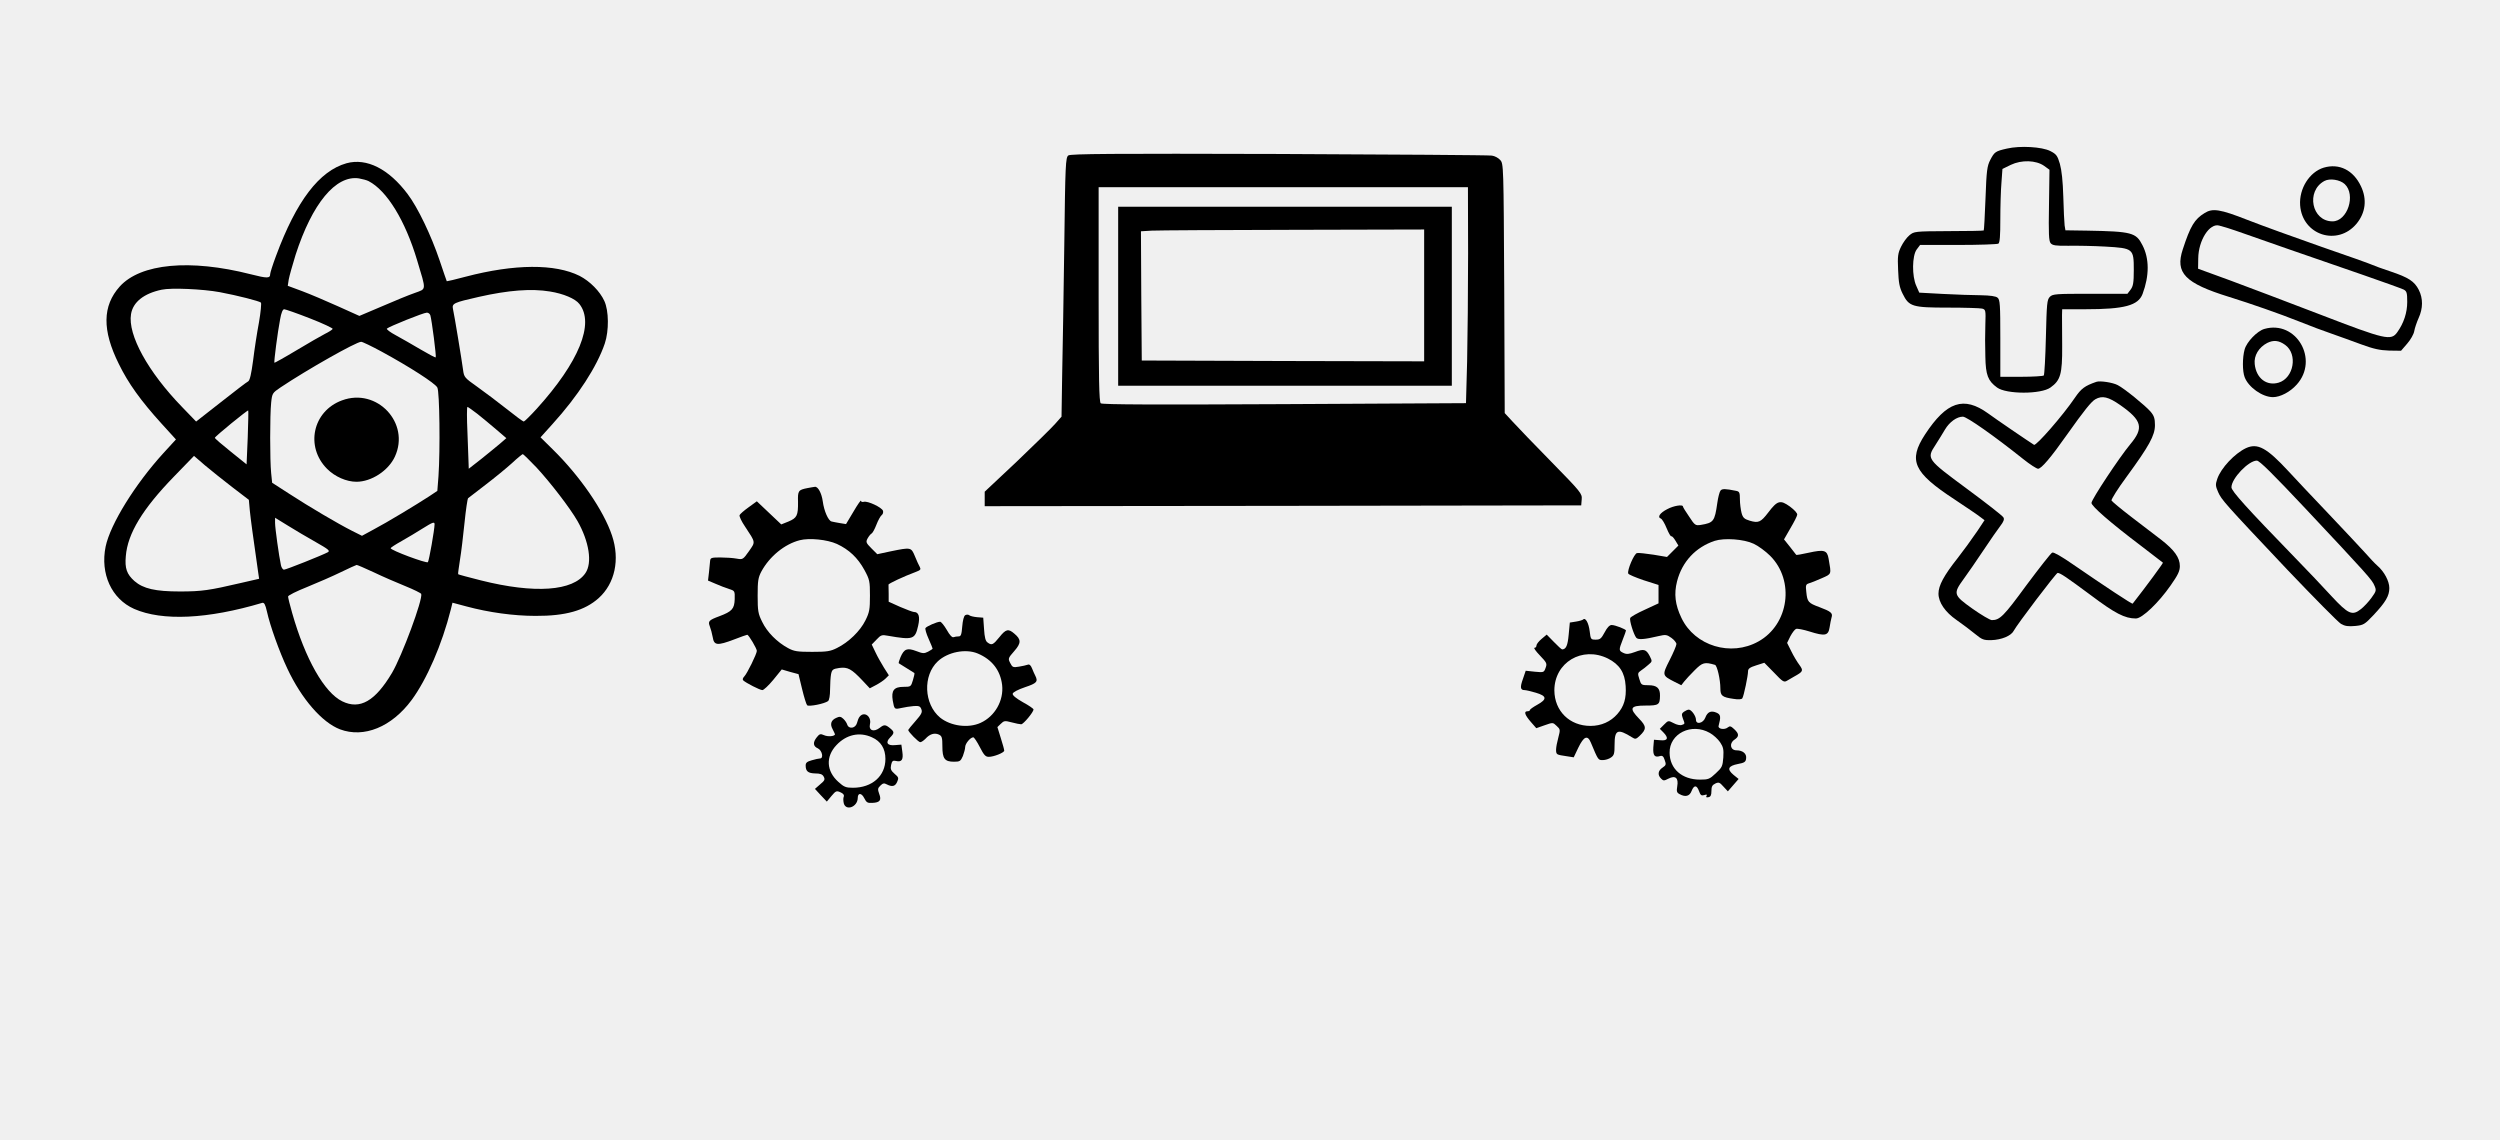
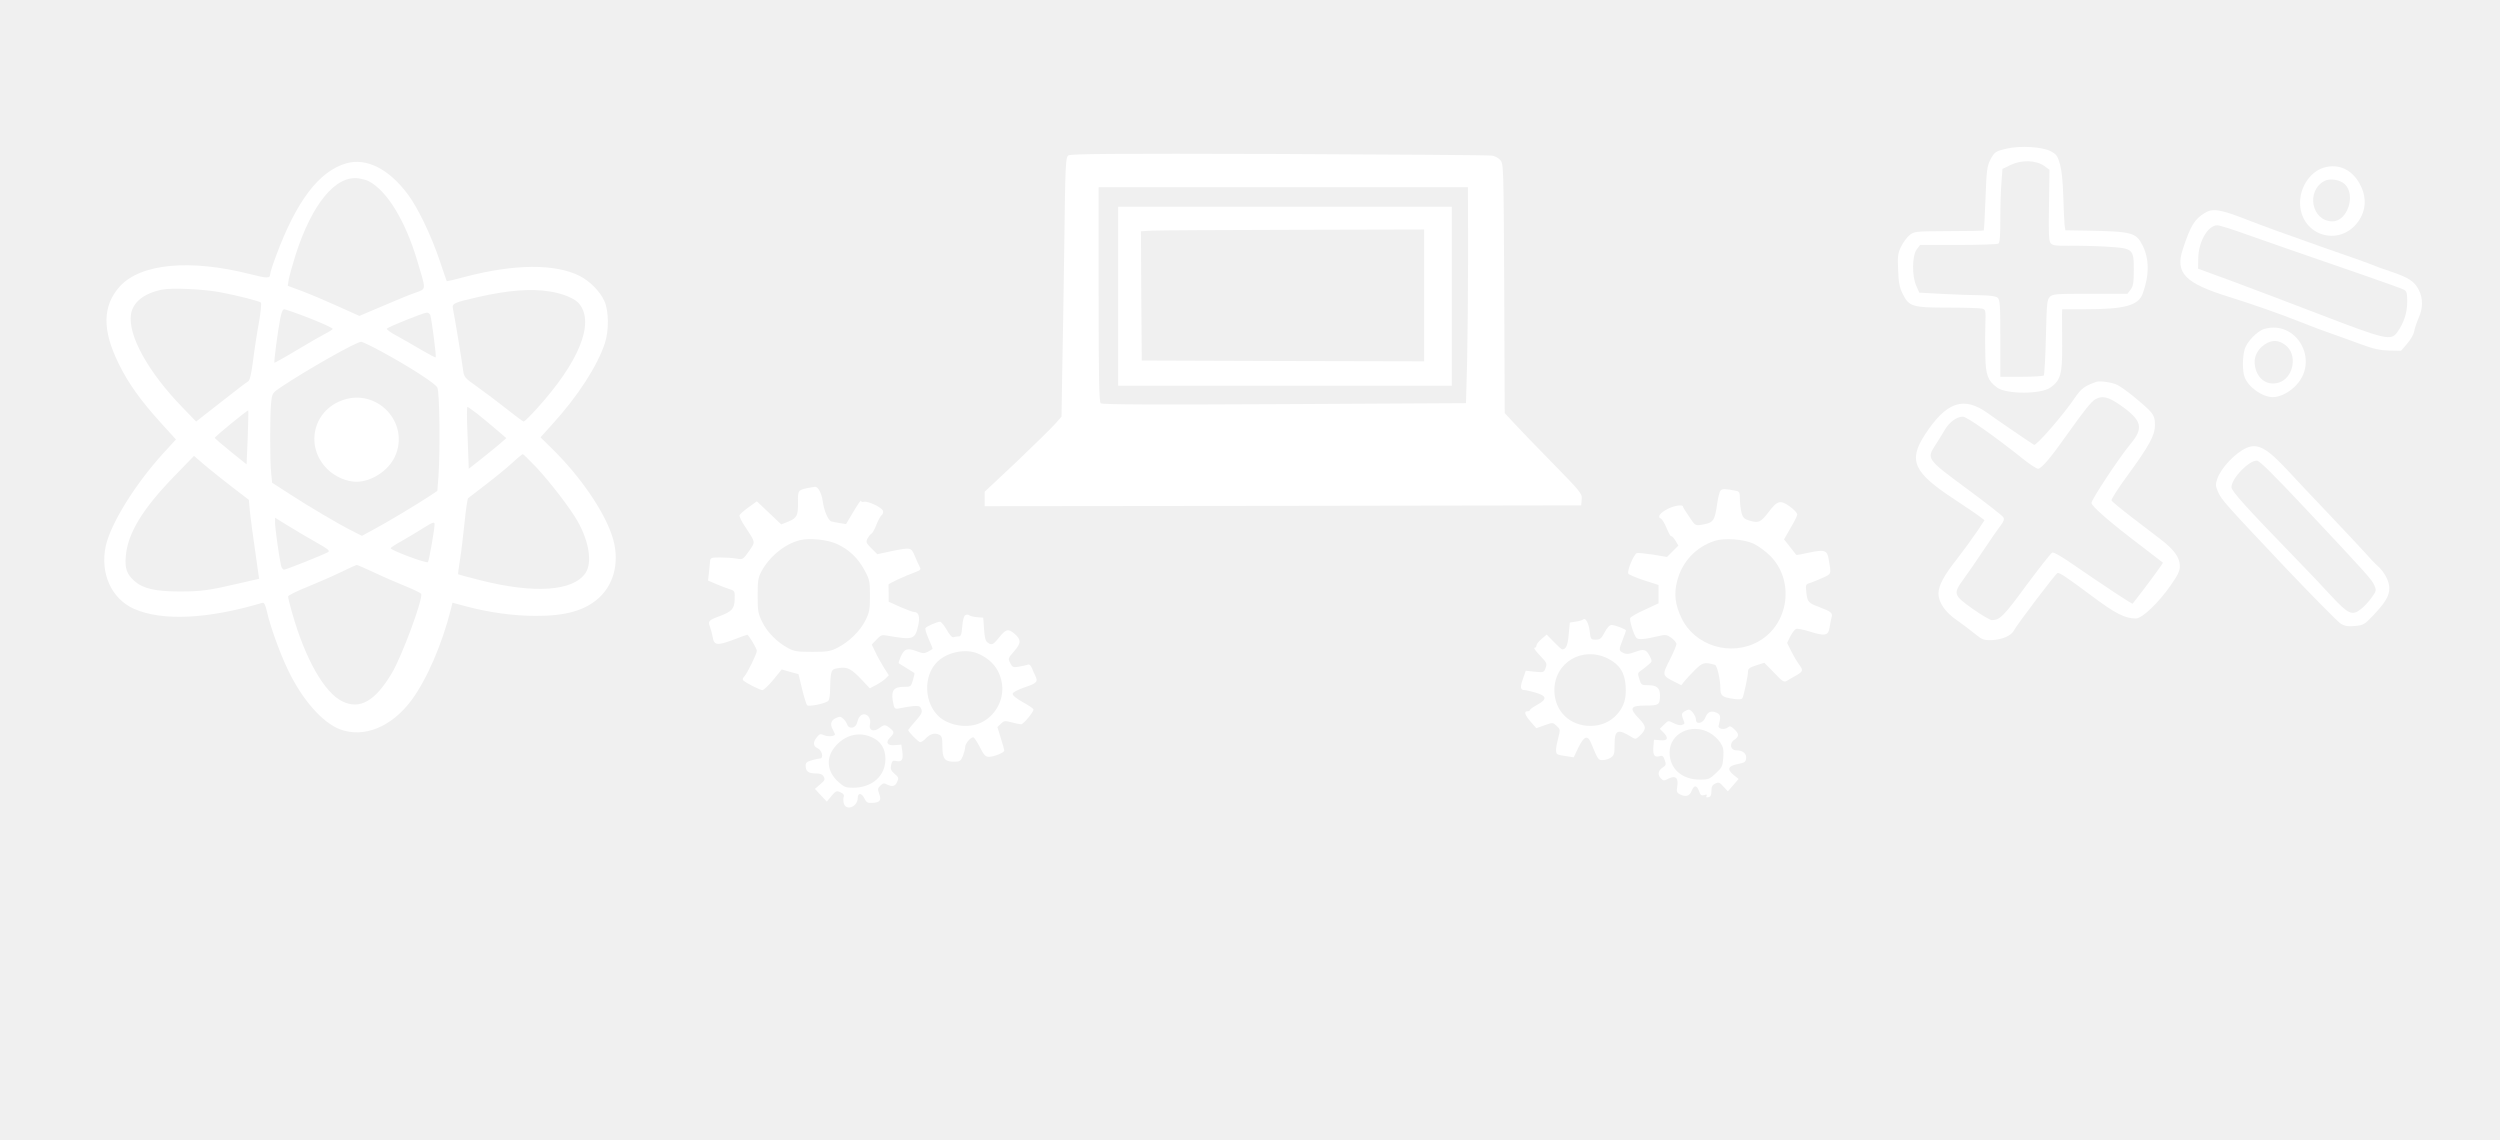
<svg xmlns="http://www.w3.org/2000/svg" version="1.0" width="1536pt" height="700pt" viewBox="0 0 1536 700" preserveAspectRatio="xMidYMid meet">
-   <g transform="translate(0,700) scale(0.1,-0.1)" fill="#000000" stroke="none">
+   <g transform="translate(0,700) scale(0.1,-0.1)" fill="#ffffff" stroke="none">
    <path d="M12330 6087 c-70 -16 -76 -20 -102 -70 -19 -37 -23 -65 -29 -235 -4 -107 -9 -196 -11 -198 -2 -2 -100 -4 -216 -4 -210 -1 -212 -2 -241 -26 -16 -13 -39 -45 -51 -70 -19 -39 -22 -58 -18 -142 3 -78 8 -107 28 -147 39 -79 59 -85 280 -85 102 0 195 -3 208 -6 22 -6 23 -10 20 -98 -2 -50 -2 -139 0 -197 2 -114 16 -149 72 -190 57 -42 270 -42 328 0 62 44 73 83 72 254 -1 84 -1 169 -1 190 l1 37 143 0 c240 0 324 23 351 94 42 113 42 217 -1 300 -39 77 -65 84 -340 89 l-133 2 -5 30 c-2 17 -6 95 -8 175 -3 99 -10 163 -21 203 -15 51 -22 60 -59 79 -51 26 -186 34 -267 15z m229 -106 l33 -24 -3 -217 c-3 -177 -1 -220 10 -234 12 -14 31 -17 110 -16 53 1 155 -1 226 -5 172 -10 175 -12 175 -144 0 -79 -4 -100 -20 -121 l-19 -25 -229 0 c-212 0 -230 -1 -248 -19 -17 -18 -19 -39 -24 -247 -3 -125 -9 -231 -13 -236 -5 -4 -67 -8 -138 -8 l-129 0 0 236 c0 208 -2 238 -17 250 -10 9 -45 14 -102 15 -47 0 -152 4 -232 8 l-147 8 -18 41 c-28 60 -26 186 2 224 l21 28 234 0 c129 0 240 4 247 8 9 6 12 48 12 150 0 78 3 180 7 226 l6 83 51 25 c67 32 155 29 205 -6z" />
    <path d="M6564 6045 c-17 -12 -19 -55 -25 -551 -4 -297 -10 -655 -13 -796 l-4 -258 -39 -44 c-21 -24 -127 -128 -235 -231 l-198 -186 0 -45 0 -44 1833 2 1832 3 3 37 c3 35 -3 43 -186 230 -104 106 -211 217 -238 247 l-49 53 -3 767 c-4 757 -4 766 -25 788 -11 13 -34 25 -51 27 -17 3 -606 7 -1308 10 -1026 3 -1280 1 -1294 -9z m2456 -602 c0 -225 -3 -523 -6 -664 l-7 -256 -1116 -6 c-778 -4 -1119 -3 -1128 5 -10 8 -13 148 -13 669 l0 659 1135 0 1134 0 1 -407z" />
    <path d="M6870 5180 l0 -550 1025 0 1025 0 0 550 0 550 -1025 0 -1025 0 0 -550z m1880 5 l0 -405 -867 2 -868 3 -3 397 -2 397 67 4 c38 2 429 4 871 5 l802 2 0 -405z" />
    <path d="M2129 5997 c-167 -47 -308 -231 -433 -569 -20 -53 -36 -104 -36 -112 0 -27 -18 -27 -120 -1 -373 95 -676 66 -804 -75 -107 -119 -109 -269 -6 -476 58 -119 135 -226 261 -365 l90 -99 -77 -84 c-174 -191 -326 -436 -355 -574 -34 -167 36 -321 175 -383 173 -76 452 -63 787 37 12 3 19 -9 29 -53 19 -87 76 -246 125 -350 88 -188 214 -332 324 -374 147 -55 317 14 440 180 93 126 187 342 241 557 l10 41 86 -23 c138 -37 290 -58 424 -58 185 -1 303 33 388 109 100 90 132 237 82 385 -51 153 -196 364 -364 529 l-75 74 73 81 c157 173 274 354 322 496 26 78 25 201 -3 261 -27 59 -88 121 -152 154 -150 75 -399 74 -700 -5 -63 -17 -115 -29 -116 -28 -1 2 -21 59 -44 128 -52 154 -134 325 -196 407 -116 155 -252 224 -376 190z m136 -110 c112 -58 225 -242 298 -487 57 -190 58 -173 -15 -200 -35 -12 -125 -49 -201 -82 l-139 -59 -131 59 c-73 33 -172 75 -220 93 l-89 33 6 39 c4 22 23 89 42 151 102 316 247 491 389 470 22 -4 49 -11 60 -17z m-915 -682 c112 -21 243 -55 253 -64 4 -4 -1 -59 -12 -122 -12 -63 -28 -168 -36 -234 -11 -83 -20 -122 -30 -128 -9 -4 -84 -62 -168 -128 l-152 -119 -85 88 c-211 217 -336 445 -315 572 12 74 79 127 188 150 58 13 254 4 357 -15z m2029 4 c82 -13 156 -44 181 -77 94 -119 -3 -357 -262 -643 -39 -43 -76 -79 -80 -79 -5 0 -52 35 -106 78 -53 42 -134 103 -179 135 -79 56 -82 59 -88 105 -7 54 -53 334 -62 374 -7 34 5 39 159 74 181 41 323 52 437 33z m-1475 -165 c80 -31 143 -61 140 -65 -3 -5 -24 -19 -47 -30 -23 -12 -102 -57 -175 -101 -73 -44 -135 -78 -136 -77 -4 5 20 190 35 267 7 40 16 62 25 62 7 0 79 -25 158 -56z m740 19 c9 -30 38 -255 33 -259 -2 -2 -44 20 -93 49 -49 29 -117 68 -152 87 -34 18 -59 37 -55 41 12 12 225 98 245 98 9 1 19 -7 22 -16z m-300 -223 c171 -93 330 -195 343 -221 14 -26 18 -384 7 -545 l-7 -90 -51 -34 c-75 -49 -260 -161 -342 -204 l-70 -38 -60 30 c-89 45 -265 149 -385 227 l-107 69 -6 59 c-8 77 -8 357 0 433 6 58 8 60 58 94 163 109 465 280 495 280 8 0 64 -27 125 -60z m588 -382 c29 -23 81 -66 116 -96 l63 -54 -38 -33 c-21 -18 -73 -60 -115 -94 l-78 -61 -1 32 c-1 18 -4 104 -7 191 -4 86 -4 157 0 157 3 0 30 -19 60 -42z m-1410 -147 l-7 -164 -97 78 c-54 43 -98 81 -98 85 0 8 201 172 205 168 2 -2 0 -77 -3 -167z m1774 -183 c87 -94 206 -249 252 -329 72 -127 92 -257 49 -320 -75 -111 -312 -128 -642 -45 -75 19 -139 36 -140 38 -2 2 4 41 11 88 8 47 20 150 28 228 8 79 18 147 22 151 5 4 54 42 109 84 55 42 127 101 160 131 33 31 63 55 67 56 3 0 41 -37 84 -82z m-1869 -121 l102 -78 6 -67 c6 -57 17 -140 51 -377 l6 -41 -113 -26 c-193 -45 -239 -52 -374 -52 -150 0 -225 17 -279 64 -47 42 -60 78 -53 153 11 139 103 290 294 487 l125 129 66 -57 c37 -31 113 -92 169 -135z m512 -337 c79 -45 91 -54 75 -63 -33 -18 -256 -107 -269 -107 -7 0 -16 12 -19 28 -12 55 -36 228 -36 259 l0 32 78 -48 c42 -26 119 -72 171 -101z m731 109 c0 -32 -34 -225 -41 -233 -8 -9 -229 73 -229 86 0 3 30 23 68 44 37 21 94 55 127 76 64 40 75 44 75 27z m-374 -295 c54 -26 142 -64 194 -85 52 -21 96 -43 98 -48 11 -33 -118 -381 -180 -486 -103 -173 -197 -227 -305 -174 -110 53 -228 261 -308 543 -14 48 -25 94 -25 101 0 7 53 33 118 59 64 26 158 67 207 91 50 24 93 44 96 44 3 1 51 -20 105 -45z" />
    <path d="M2101 4540 c-180 -66 -227 -285 -91 -421 48 -48 119 -79 180 -79 92 0 196 68 236 154 96 207 -110 426 -325 346z" />
    <path d="M14277 5970 c-88 -27 -152 -129 -145 -231 13 -184 230 -254 347 -113 55 67 65 149 27 229 -47 100 -134 143 -229 115z m129 -101 c70 -66 17 -229 -75 -229 -128 0 -165 186 -50 248 33 18 96 8 125 -19z" />
    <path d="M13545 5691 c-62 -38 -87 -79 -134 -223 -48 -145 13 -208 284 -292 135 -42 310 -103 433 -152 64 -26 153 -59 197 -74 44 -15 125 -45 180 -65 79 -29 116 -37 174 -39 l73 -1 38 44 c21 24 40 58 43 76 3 18 15 54 27 81 27 59 28 120 1 173 -27 53 -63 76 -173 113 -51 17 -101 35 -111 40 -10 5 -151 56 -315 112 -163 57 -367 131 -454 165 -168 66 -214 73 -263 42z m145 -93 c19 -6 64 -21 100 -34 77 -28 415 -145 731 -254 124 -43 235 -83 247 -89 19 -10 22 -20 22 -76 0 -66 -21 -130 -61 -186 -38 -54 -73 -46 -470 107 -195 75 -444 169 -554 210 l-200 73 1 63 c1 112 70 219 129 202 11 -3 36 -10 55 -16z" />
    <path d="M13912 4979 c-44 -13 -108 -79 -121 -126 -14 -49 -14 -134 0 -170 23 -62 109 -123 174 -123 45 0 106 32 146 77 139 154 -3 398 -199 342z m128 -98 c79 -57 53 -204 -40 -232 -74 -22 -138 27 -147 114 -6 52 25 103 77 130 39 19 71 16 110 -12z" />
    <path d="M12880 4654 c-72 -25 -93 -41 -132 -98 -73 -108 -238 -297 -251 -289 -35 22 -239 161 -282 193 -150 108 -255 73 -388 -130 -104 -160 -71 -233 181 -398 75 -50 148 -99 161 -110 l24 -18 -43 -65 c-39 -57 -90 -127 -123 -169 -84 -106 -117 -168 -117 -217 0 -54 41 -114 112 -163 36 -25 86 -63 113 -85 43 -35 52 -39 100 -38 62 2 121 26 137 57 19 37 261 356 270 356 16 0 53 -25 204 -137 149 -112 209 -143 277 -143 38 0 139 96 214 204 44 63 56 87 56 118 0 52 -34 99 -115 162 -37 28 -119 91 -183 140 -64 49 -119 95 -122 101 -2 7 39 73 93 146 139 190 174 254 174 317 0 40 -5 57 -27 83 -32 37 -162 143 -202 163 -30 16 -109 28 -131 20z m147 -143 c134 -94 146 -140 61 -241 -68 -82 -238 -339 -238 -360 0 -20 117 -122 305 -264 72 -55 132 -101 134 -103 3 -2 -102 -145 -186 -252 -3 -4 -167 104 -369 243 -65 45 -116 75 -125 71 -8 -3 -79 -94 -159 -201 -139 -190 -163 -214 -212 -214 -11 0 -65 32 -119 70 -118 84 -120 92 -54 183 25 34 80 114 122 177 42 63 89 131 104 150 19 25 25 40 18 51 -4 9 -105 88 -223 175 -249 184 -250 185 -194 271 18 28 44 70 58 94 28 47 73 79 110 79 24 0 192 -118 370 -260 41 -33 83 -60 92 -60 20 0 79 69 178 210 105 148 149 203 174 217 42 24 80 15 153 -36z" />
    <path d="M13800 4247 c-70 -33 -154 -122 -177 -189 -12 -35 -11 -44 5 -81 22 -49 37 -66 425 -477 165 -173 313 -323 330 -333 24 -14 45 -17 87 -13 51 5 58 9 112 66 76 81 98 119 98 167 0 42 -31 101 -74 138 -13 11 -47 47 -76 80 -30 33 -131 141 -225 240 -94 99 -205 216 -245 260 -133 144 -189 174 -260 142z m367 -374 c378 -403 408 -436 422 -472 12 -28 11 -33 -18 -73 -17 -24 -46 -55 -65 -70 -54 -43 -78 -32 -182 80 -49 54 -150 160 -225 237 -296 305 -389 408 -389 431 0 54 105 164 156 164 16 0 96 -79 301 -297z" />
    <path d="M4960 4001 c-55 -11 -59 -16 -57 -84 1 -84 -6 -99 -58 -121 l-45 -18 -75 71 -75 71 -51 -37 c-28 -20 -53 -42 -55 -48 -3 -7 12 -39 34 -71 66 -100 64 -92 24 -150 -37 -52 -38 -53 -77 -46 -22 4 -67 7 -100 7 -53 0 -60 -2 -62 -20 -1 -11 -4 -43 -7 -71 l-6 -51 47 -20 c27 -12 64 -26 83 -32 35 -11 35 -12 34 -63 -2 -59 -17 -75 -94 -104 -65 -24 -71 -31 -59 -62 6 -15 14 -45 18 -67 8 -51 28 -53 131 -14 41 16 78 29 81 29 9 0 59 -85 59 -99 0 -18 -60 -140 -77 -157 -9 -9 -12 -19 -7 -24 17 -16 103 -60 118 -60 8 0 38 28 67 63 l52 64 51 -15 52 -14 22 -91 c12 -50 26 -95 31 -100 10 -10 108 9 129 26 7 6 12 34 12 72 0 34 3 76 6 93 6 28 11 32 50 38 52 7 75 -5 143 -77 l45 -48 38 20 c21 11 48 29 59 40 l20 20 -30 47 c-16 26 -40 68 -52 94 l-23 48 30 31 c26 28 33 30 69 23 155 -27 167 -23 186 61 13 56 4 85 -26 85 -7 0 -44 14 -84 31 l-71 32 0 48 c0 27 -1 52 -1 57 -1 6 92 50 170 79 27 10 30 15 22 30 -6 10 -19 39 -30 66 -23 55 -24 55 -147 30 l-84 -18 -36 36 c-33 33 -35 39 -24 60 7 13 18 27 25 31 7 4 20 29 30 55 10 26 25 53 32 58 8 6 11 18 8 27 -8 21 -93 61 -117 55 -10 -3 -18 0 -18 6 0 7 -21 -23 -46 -66 l-46 -77 -37 6 c-20 3 -43 8 -52 10 -20 5 -46 64 -54 124 -7 50 -29 91 -48 89 -6 -1 -28 -4 -47 -8z m182 -343 c75 -35 128 -85 169 -160 32 -59 34 -69 34 -158 0 -84 -3 -102 -28 -152 -32 -65 -103 -134 -174 -169 -41 -21 -63 -24 -153 -24 -91 0 -111 3 -148 23 -67 36 -129 98 -159 161 -25 50 -28 67 -28 161 0 91 3 111 23 149 50 92 142 168 236 192 59 15 168 4 228 -23z" />
    <path d="M10571 3986 c-6 -7 -15 -41 -20 -77 -16 -113 -23 -121 -101 -134 -33 -5 -37 -3 -72 51 -21 30 -38 58 -38 62 0 14 -57 5 -96 -16 -45 -23 -63 -49 -40 -58 8 -3 24 -30 36 -60 12 -29 25 -52 29 -49 4 2 15 -10 25 -27 l18 -30 -35 -35 -35 -35 -83 14 c-46 7 -92 12 -101 10 -18 -3 -62 -107 -54 -126 2 -6 45 -24 95 -41 l91 -29 0 -56 0 -57 -84 -39 c-47 -21 -87 -44 -90 -51 -6 -14 21 -101 37 -121 11 -14 50 -11 138 10 42 10 50 9 78 -11 17 -12 31 -30 31 -38 0 -9 -19 -54 -42 -99 -47 -93 -46 -94 30 -133 l42 -21 17 22 c10 13 39 44 65 70 48 48 61 52 125 33 13 -4 33 -90 33 -145 0 -45 11 -54 82 -64 30 -5 49 -3 53 4 9 14 35 138 35 166 0 15 11 24 50 36 l50 16 60 -61 c53 -56 61 -61 80 -49 11 6 30 18 43 25 56 31 58 36 33 71 -13 17 -36 55 -50 84 l-26 52 20 41 c12 22 27 42 35 45 8 3 45 -4 83 -16 95 -30 115 -26 123 25 3 22 9 49 12 61 9 27 -3 37 -75 64 -68 25 -74 32 -80 92 -5 42 -3 48 16 54 11 3 47 17 78 31 63 28 60 21 43 120 -9 53 -27 58 -123 37 -40 -9 -74 -15 -76 -13 -1 2 -19 25 -39 50 l-36 45 39 68 c22 37 41 74 42 83 2 10 -17 30 -45 51 -59 42 -76 38 -133 -37 -46 -60 -60 -66 -114 -50 -33 10 -42 18 -50 48 -5 20 -10 57 -10 83 0 41 -3 48 -22 52 -69 14 -87 14 -97 2z m204 -327 c28 -13 73 -46 101 -74 152 -152 116 -421 -72 -526 -169 -95 -391 -28 -473 144 -39 81 -47 148 -27 226 31 120 114 209 231 248 59 19 179 11 240 -18z" />
    <path d="M5930 3220 c-8 -5 -15 -32 -18 -69 -4 -50 -8 -61 -22 -61 -10 0 -24 -2 -32 -5 -8 -3 -24 14 -41 45 -16 27 -34 50 -41 50 -19 0 -83 -28 -90 -39 -3 -5 5 -34 19 -65 14 -31 25 -59 25 -61 0 -2 -12 -11 -28 -19 -24 -12 -32 -12 -73 4 -56 21 -74 13 -96 -37 -8 -19 -13 -36 -11 -38 2 -1 23 -15 48 -30 25 -15 46 -29 48 -30 2 -2 -2 -21 -9 -44 -12 -40 -13 -41 -58 -41 -58 0 -76 -22 -66 -84 10 -55 10 -55 52 -46 21 5 56 10 77 12 33 2 40 -1 47 -20 7 -18 0 -31 -36 -72 -25 -28 -45 -53 -45 -55 0 -11 63 -75 74 -75 7 0 21 10 32 21 26 29 55 38 82 26 19 -9 22 -18 22 -73 0 -75 14 -94 71 -94 36 0 41 3 55 35 7 19 14 44 14 55 0 21 32 60 50 60 5 0 23 -27 40 -60 25 -49 35 -60 55 -60 32 0 95 26 95 38 0 6 -9 40 -21 77 l-21 68 21 20 c19 19 25 20 66 9 25 -7 52 -12 59 -12 14 0 76 75 76 91 0 5 -29 25 -66 45 -42 24 -64 42 -62 52 2 9 32 25 76 40 72 24 81 34 63 70 -5 9 -14 30 -20 45 -8 20 -16 27 -27 23 -9 -3 -33 -9 -54 -12 -35 -6 -40 -4 -53 22 -14 27 -14 30 24 73 44 50 44 72 1 108 -37 32 -52 28 -92 -22 -38 -47 -47 -52 -73 -32 -12 8 -18 32 -21 82 l-5 70 -38 3 c-21 2 -42 7 -48 12 -6 5 -17 5 -25 0z m77 -235 c88 -37 139 -103 150 -193 11 -96 -44 -193 -132 -233 -76 -35 -184 -20 -249 32 -100 83 -107 259 -14 346 61 57 171 79 245 48z" />
    <path d="M9727 3194 c-4 -4 -24 -10 -44 -13 l-38 -6 -7 -74 c-6 -67 -16 -90 -40 -91 -4 0 -27 21 -51 46 l-44 45 -31 -26 c-18 -15 -32 -33 -32 -41 0 -8 -5 -14 -12 -14 -7 0 8 -21 33 -47 43 -45 45 -50 35 -77 -10 -28 -12 -28 -66 -23 l-56 6 -17 -50 c-19 -52 -16 -69 10 -69 8 0 39 -7 69 -16 68 -20 71 -40 9 -74 -25 -14 -45 -28 -45 -32 0 -5 -7 -8 -15 -8 -24 0 -17 -22 20 -65 l34 -39 51 18 c51 18 51 18 74 -4 23 -21 23 -23 10 -73 -16 -61 -18 -94 -5 -101 5 -4 30 -9 55 -12 l45 -7 28 59 c34 70 57 80 77 32 46 -110 45 -108 74 -108 15 0 38 7 50 16 19 13 22 24 22 79 0 92 19 100 107 45 20 -13 25 -12 47 9 43 41 43 58 -4 106 -62 64 -54 80 40 80 82 0 88 5 89 60 1 47 -19 65 -71 65 -43 0 -45 2 -56 38 -11 34 -10 38 10 52 12 8 33 24 46 36 24 20 24 21 8 53 -22 42 -36 46 -91 25 -36 -13 -51 -15 -70 -6 -30 14 -30 18 -5 82 11 28 20 53 20 56 0 8 -67 34 -88 34 -13 0 -28 -16 -43 -45 -21 -39 -28 -45 -55 -45 -30 0 -31 2 -37 52 -6 50 -26 86 -40 72z m152 -240 c71 -36 104 -86 109 -169 5 -76 -10 -125 -51 -172 -41 -47 -99 -73 -165 -73 -128 0 -221 91 -222 218 0 172 171 274 329 196z" />
    <path d="M10346 2627 c-14 -10 -15 -17 -7 -40 14 -36 14 -34 -6 -41 -9 -4 -32 1 -50 11 -33 17 -33 17 -59 -9 l-26 -26 21 -21 c35 -35 28 -54 -18 -49 l-39 3 -4 -47 c-3 -50 8 -64 42 -53 13 4 21 -2 28 -25 10 -27 8 -32 -13 -46 -29 -19 -32 -46 -9 -68 14 -14 18 -14 45 0 43 22 63 4 54 -47 -5 -31 -3 -39 14 -48 36 -20 62 -13 74 19 15 38 32 38 46 -1 9 -25 14 -29 32 -24 15 5 19 4 14 -5 -5 -8 -1 -11 11 -8 14 2 19 12 19 38 0 27 5 37 24 46 21 10 27 7 50 -19 l27 -29 33 38 33 38 -31 25 c-42 35 -34 55 27 67 39 7 48 13 50 33 5 30 -20 51 -59 51 -38 0 -46 43 -13 65 30 20 30 36 -1 65 -20 19 -27 21 -39 11 -20 -17 -62 -10 -57 9 15 56 13 70 -12 81 -34 15 -56 6 -70 -31 -13 -34 -57 -44 -57 -12 0 23 -28 62 -44 62 -7 0 -20 -6 -30 -13z m159 -130 c22 -12 50 -38 63 -57 20 -30 23 -44 20 -94 -4 -54 -8 -62 -46 -97 -38 -36 -46 -39 -97 -39 -111 0 -186 66 -187 165 -2 118 135 186 247 122z" />
    <path d="M5282 2597 c-6 -6 -13 -24 -17 -40 -9 -32 -50 -39 -60 -8 -3 10 -14 26 -24 35 -15 14 -23 15 -44 5 -31 -14 -39 -38 -21 -70 7 -13 13 -27 14 -30 0 -13 -43 -17 -67 -6 -22 10 -28 8 -44 -12 -26 -32 -24 -56 6 -69 26 -12 37 -62 13 -62 -7 0 -30 -5 -50 -11 -29 -8 -38 -15 -38 -32 0 -36 15 -48 59 -49 31 0 44 -5 52 -20 9 -17 6 -24 -22 -47 l-32 -28 36 -39 37 -39 29 35 c26 31 31 33 55 22 17 -7 24 -17 20 -27 -4 -8 -3 -26 0 -40 13 -50 85 -23 86 32 0 33 23 33 40 -1 13 -26 20 -31 49 -29 47 2 58 16 43 55 -10 28 -10 35 7 51 15 15 23 17 39 8 33 -17 52 -13 64 15 11 24 9 29 -16 50 -23 20 -26 30 -21 54 5 24 11 29 28 25 37 -9 48 6 41 56 l-6 44 -39 -3 c-47 -5 -61 16 -30 47 26 26 26 34 4 53 -32 27 -40 28 -67 7 -37 -29 -70 -18 -61 22 11 47 -35 81 -63 46z m75 -127 c55 -24 83 -70 83 -133 0 -105 -82 -177 -200 -177 -43 0 -55 5 -89 36 -74 66 -79 155 -12 226 61 65 142 83 218 48z" />
  </g>
</svg>
